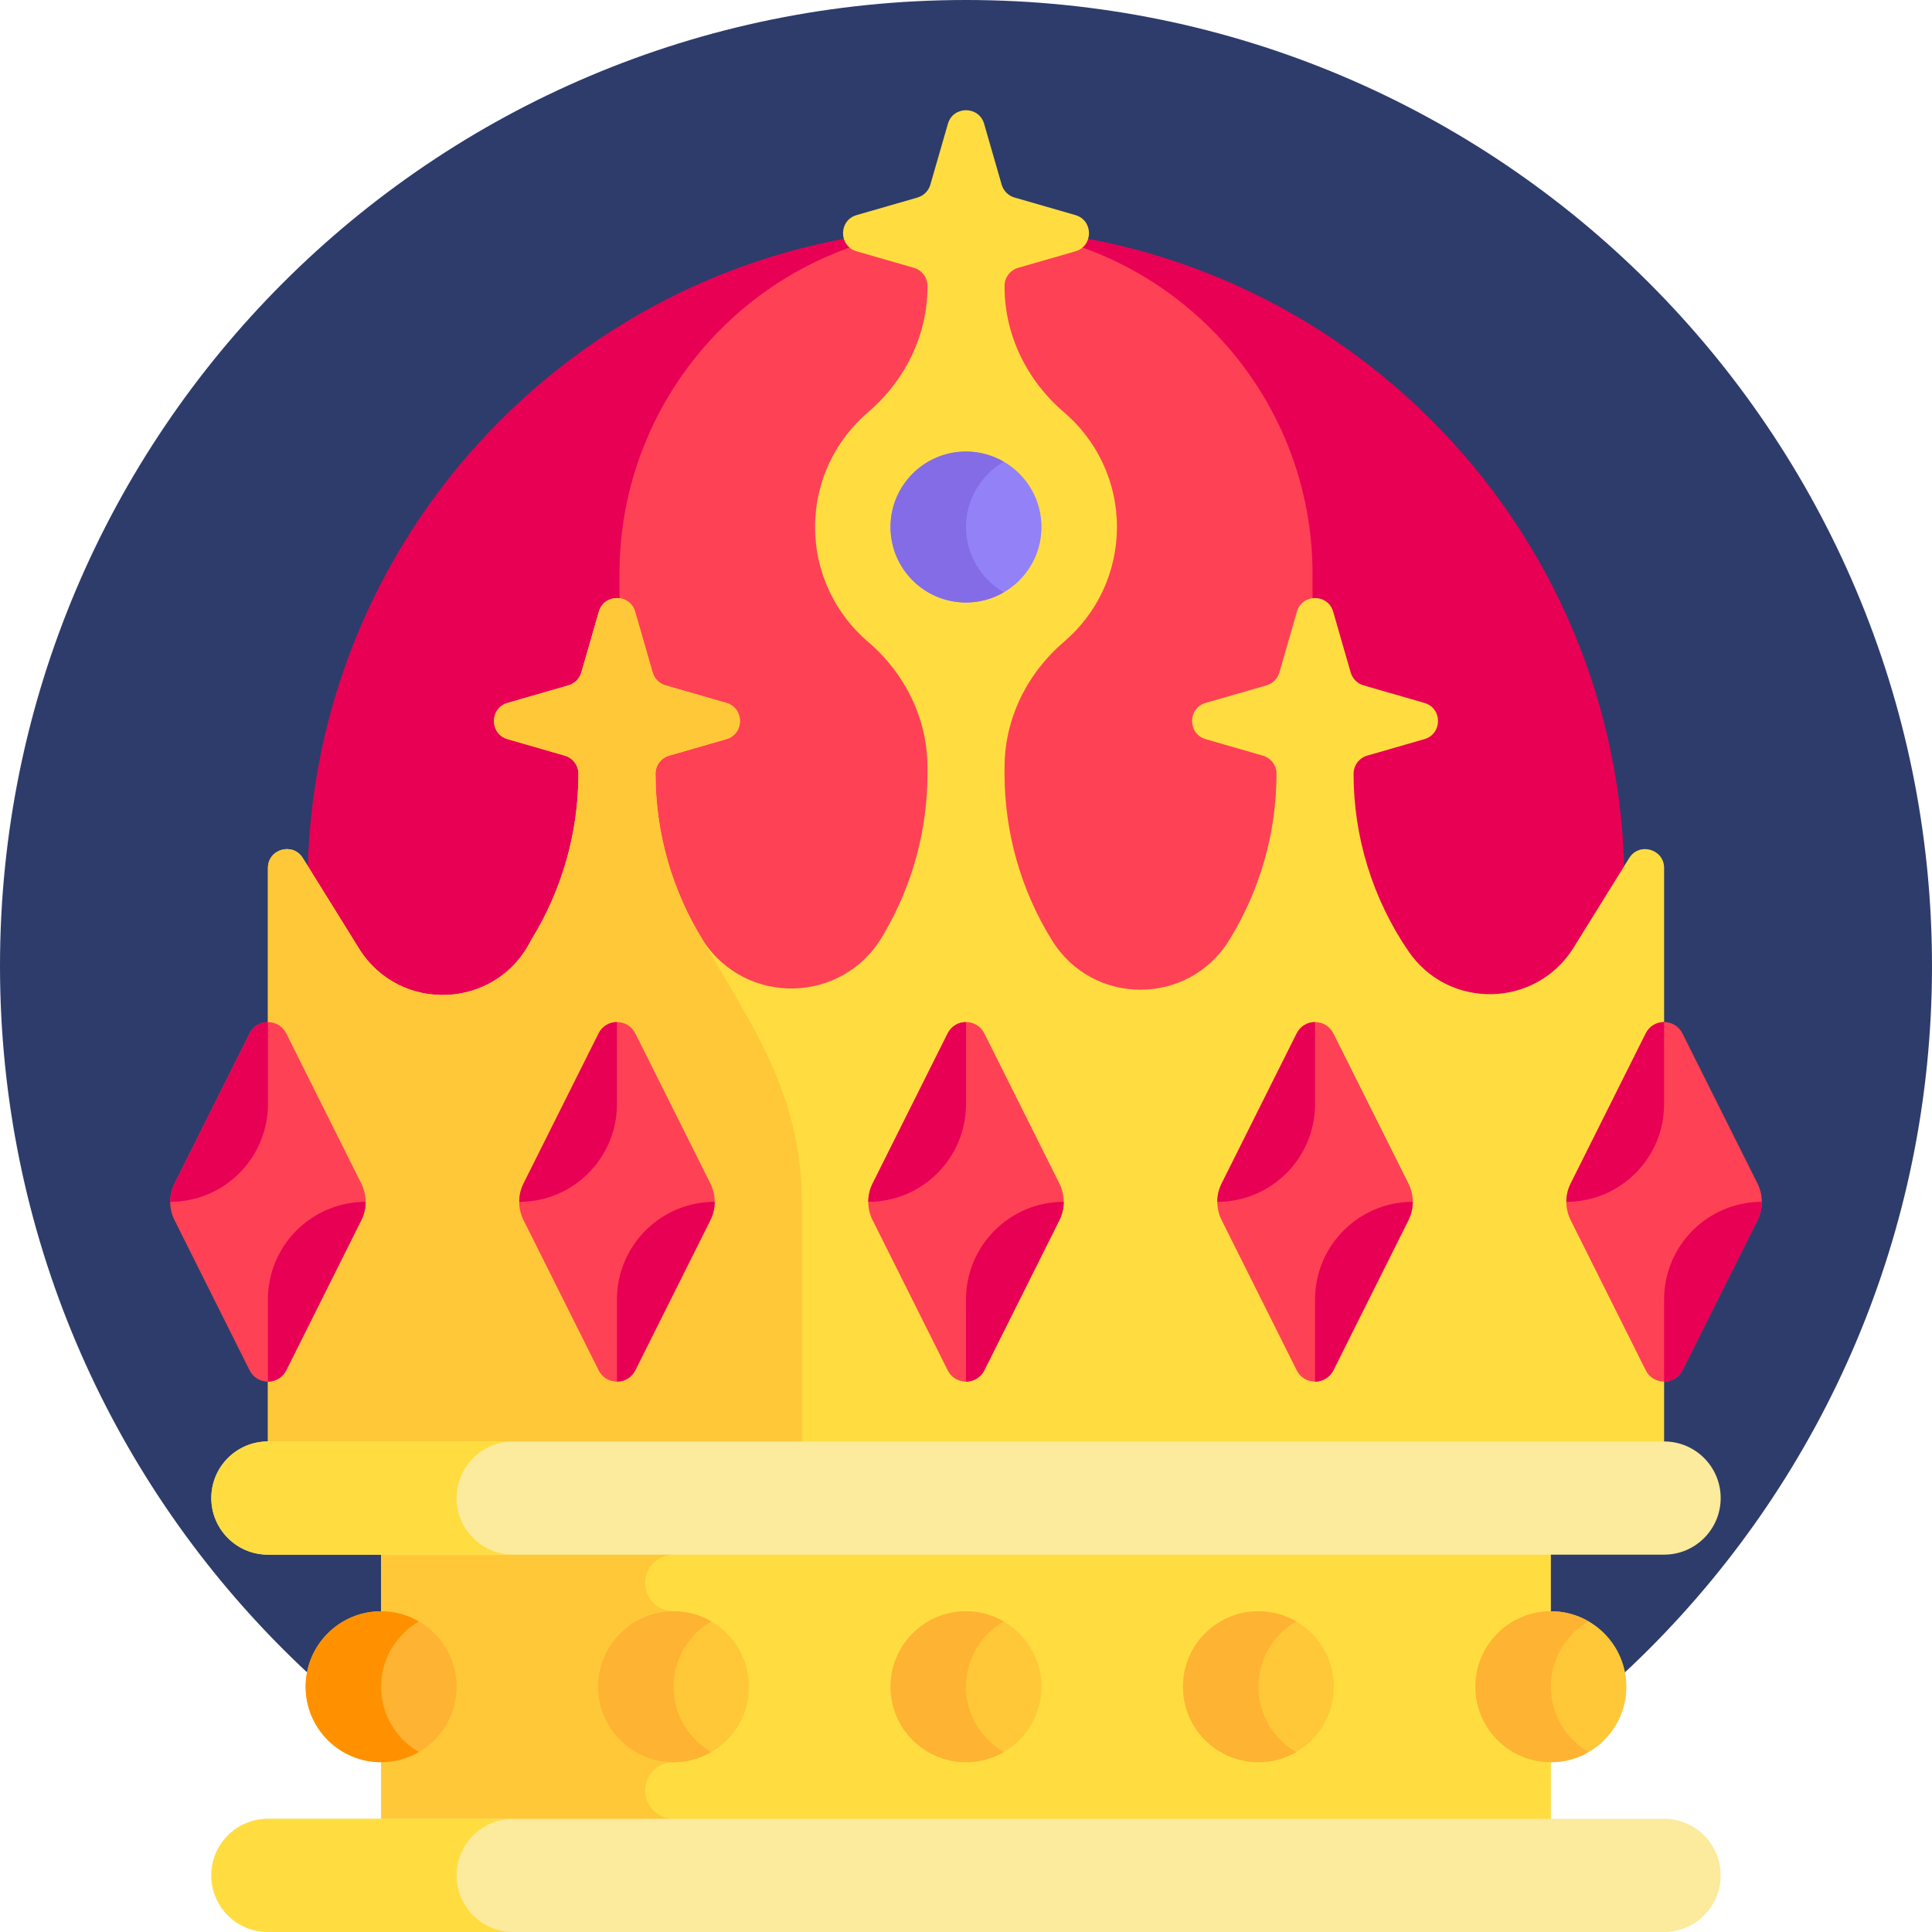
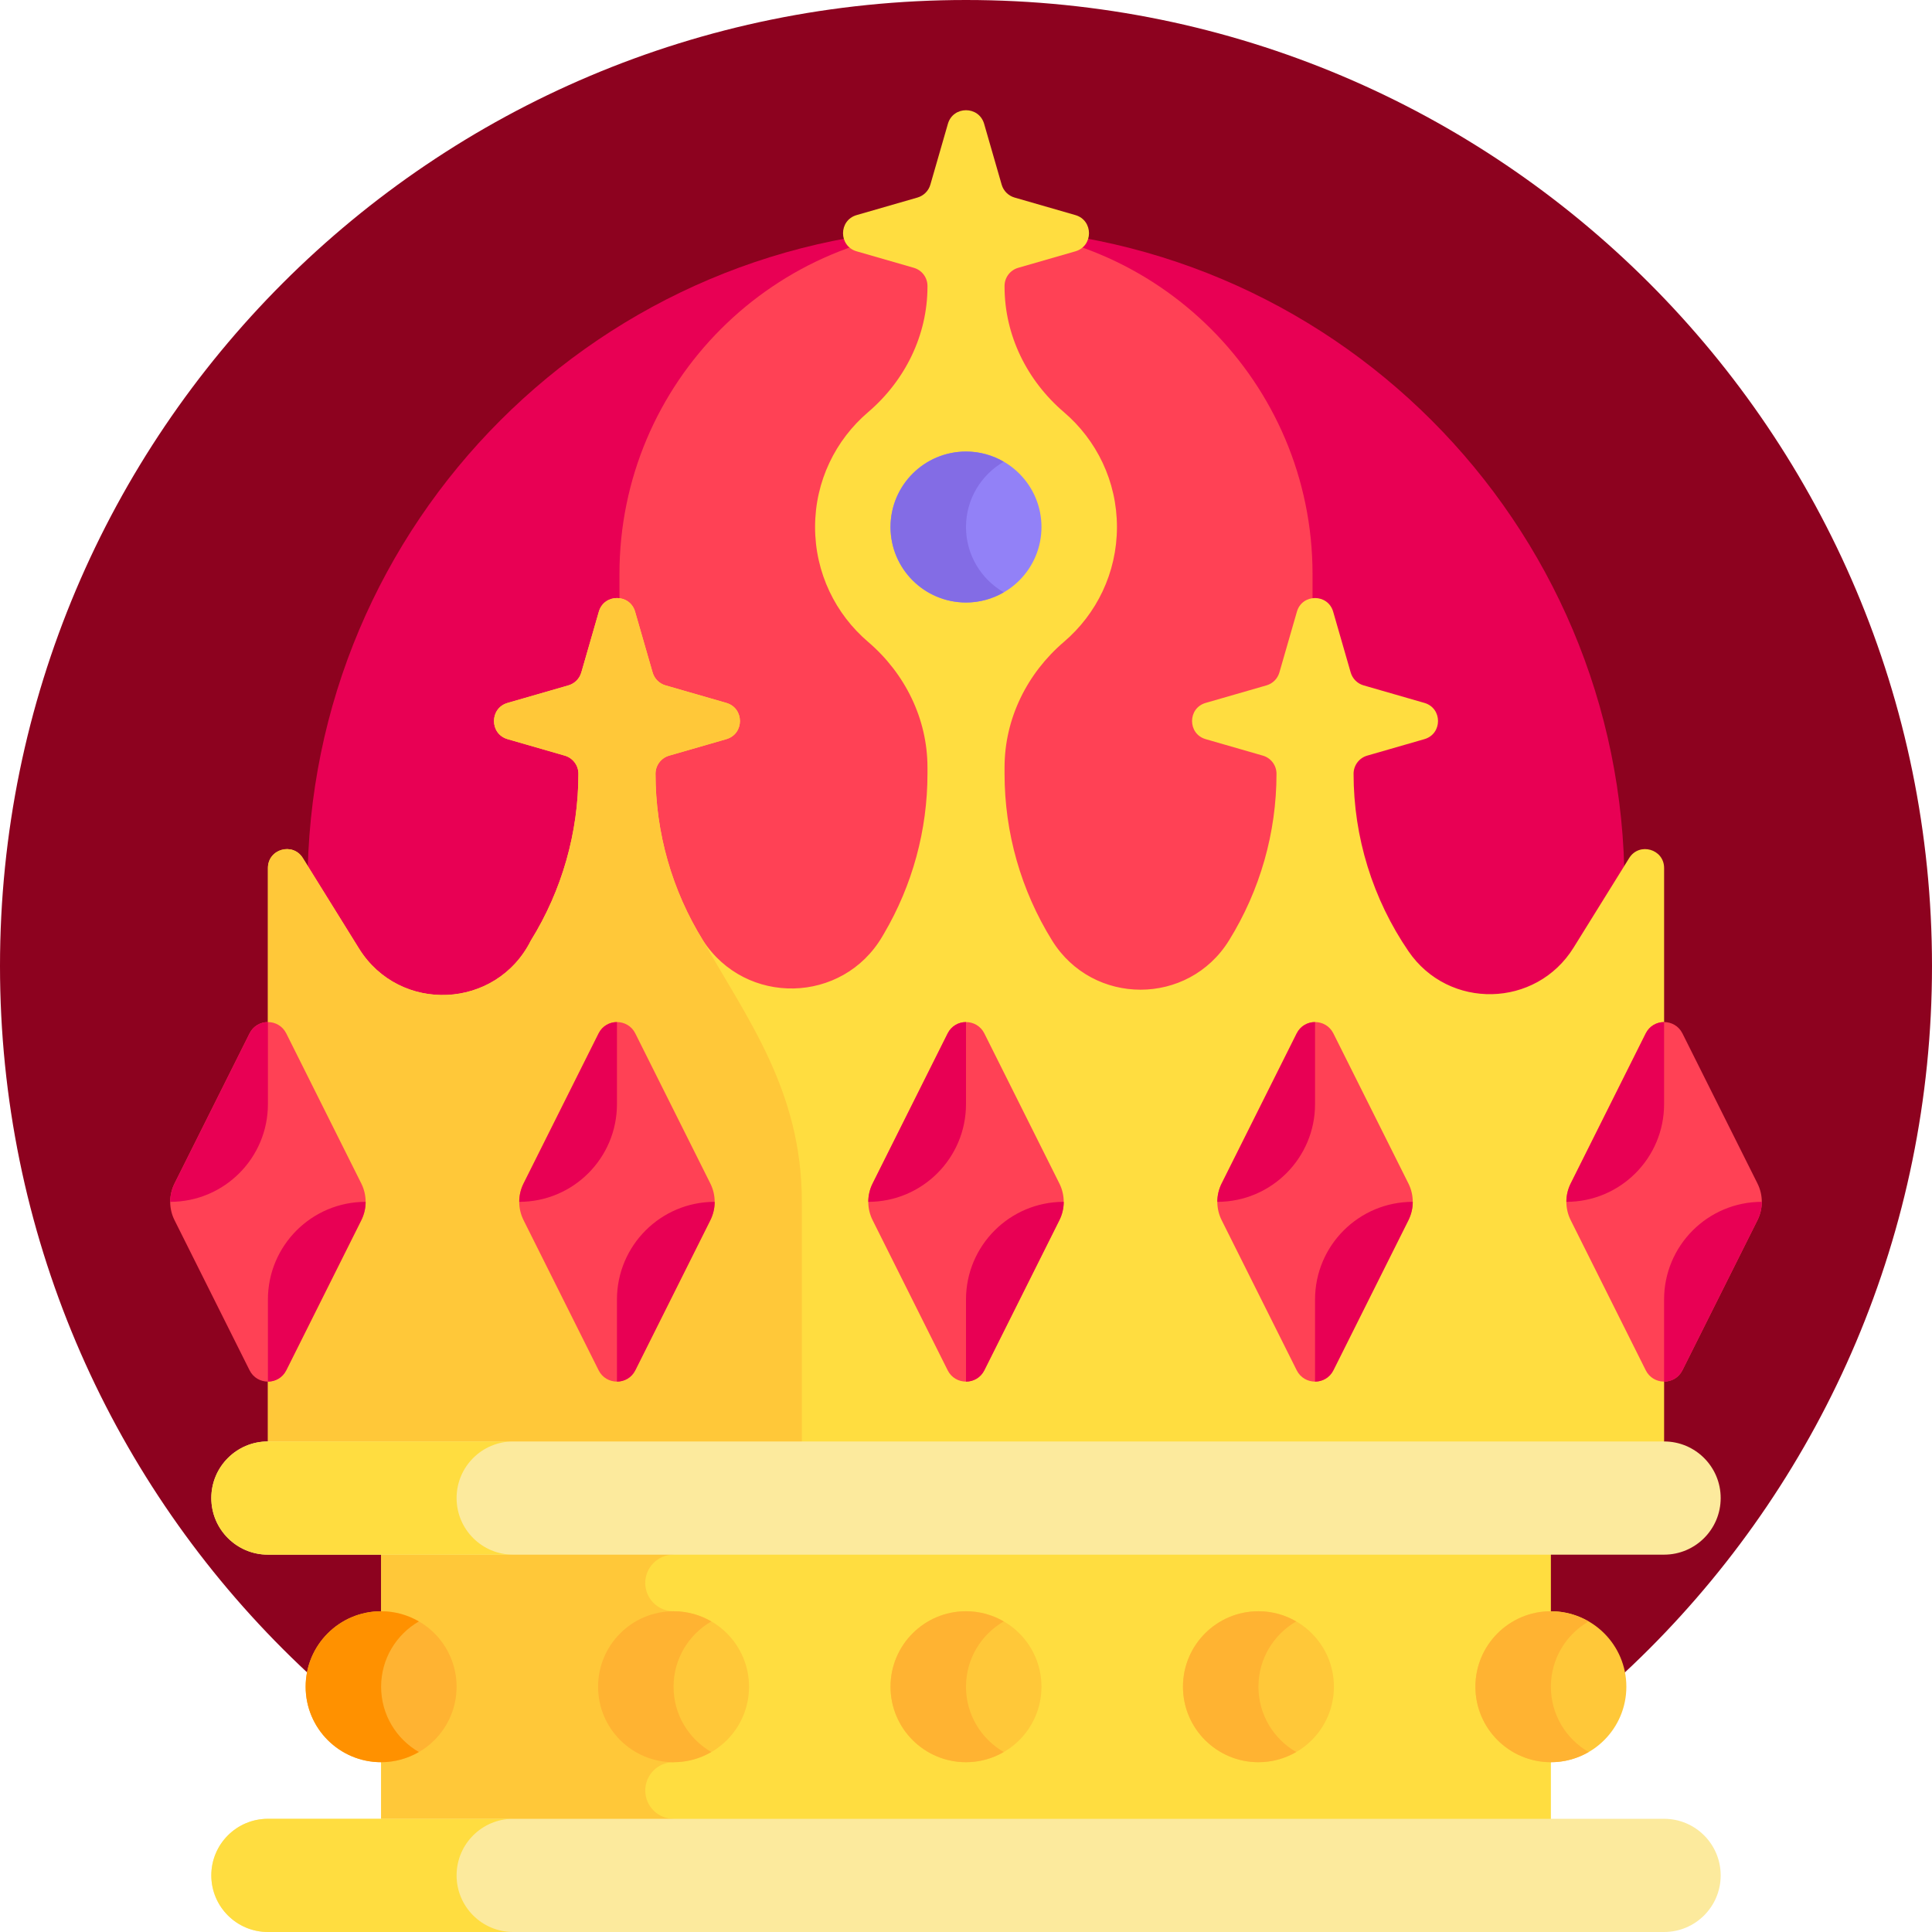
<svg xmlns="http://www.w3.org/2000/svg" id="Capa_1" enable-background="new 0 0 529.965 529.965" height="512" viewBox="0 0 529.965 529.965" width="512">
  <g>
    <g>
      <g>
-         <circle cx="264.982" cy="264.982" fill="#2d3c6b" r="264.982" />
+         <circle cx="264.982" cy="264.982" fill="#8D021F" r="264.982" />
      </g>
      <g>
        <g>
          <path d="m264.982 62.4c99.761 0 180.633 80.872 180.633 180.632v78.14h-361.265v-78.14c0-99.76 80.872-180.632 180.632-180.632z" fill="#e80054" />
        </g>
        <g>
          <path d="m264.982 62.4c52.501 0 95.06 42.56 95.06 95.059v163.713h-190.12v-163.712c.001-52.5 42.561-95.06 95.06-95.06z" fill="#ff4155" />
        </g>
        <g>
          <path d="m446.901 235.371-15.251 24.565c-10.302 16.594-34.259 17.126-45.288 1.006-9.813-14.341-15.064-31.313-15.064-48.691 0-2.306 1.526-4.334 3.742-4.974l15.68-4.52c4.989-1.439 4.989-8.507 0-9.946l-16.674-4.807c-1.71-.493-3.046-1.829-3.539-3.539l-4.807-16.674c-1.439-4.989-8.507-4.989-9.946 0l-4.807 16.674c-.493 1.71-1.829 3.046-3.539 3.539l-16.674 4.807c-4.989 1.439-4.989 8.507 0 9.946l15.68 4.52c2.216.639 3.742 2.666 3.742 4.973v.002c0 16.164-4.518 32.006-13.043 45.738-11.168 17.989-37.344 17.989-48.513 0-8.526-13.732-13.043-29.576-13.043-45.739v-1.739c0-13.347 6.156-25.787 16.306-34.455 8.889-7.592 14.526-18.882 14.526-31.49 0-12.607-5.636-23.897-14.526-31.489-10.15-8.669-16.306-21.108-16.306-34.455v-.187c0-2.306 1.526-4.334 3.742-4.973l15.68-4.52c4.989-1.439 4.989-8.507 0-9.946l-16.674-4.808c-1.71-.493-3.046-1.83-3.539-3.539l-4.807-16.674c-1.439-4.989-8.507-4.989-9.946 0l-4.807 16.674c-.493 1.71-1.829 3.046-3.539 3.539l-16.674 4.808c-4.989 1.439-4.989 8.507 0 9.946l15.68 4.52c2.216.639 3.742 2.666 3.742 4.973v.187c0 13.347-6.156 25.787-16.306 34.455-8.891 7.592-14.527 18.882-14.527 31.49 0 12.607 5.636 23.897 14.526 31.49 10.15 8.669 16.306 21.108 16.306 34.455v1.738c0 15.429-4.125 30.579-11.948 43.877l-.451.768c-10.89 18.514-37.452 19.107-49.157 1.097l-.002-.002c-8.526-13.732-13.044-29.576-13.044-45.739 0-2.306 1.526-4.334 3.742-4.973l15.68-4.52c4.989-1.439 4.989-8.507 0-9.946l-16.674-4.807c-1.71-.493-3.046-1.829-3.539-3.539l-4.807-16.674c-1.439-4.989-8.507-4.989-9.946 0l-4.807 16.675c-.493 1.71-1.829 3.046-3.539 3.539l-16.674 4.807c-4.989 1.439-4.989 8.507 0 9.946l15.68 4.52c2.216.639 3.742 2.666 3.742 4.973v.002c0 16.164-4.518 32.006-13.043 45.738-9.462 18.922-36.007 20.144-47.166 2.17l-15.391-24.79c-2.747-4.425-9.572-2.478-9.572 2.73v142.09 30.738h382.982v-30.74-142.091c-.006-5.207-6.832-7.154-9.579-2.729z" fill="#ffdd40" />
        </g>
        <g>
          <path d="m219.956 329.675c0-30.535-15.009-50.202-27.105-71.685-8.526-13.733-13.044-29.576-13.044-45.74 0-2.306 1.526-4.334 3.742-4.973l15.68-4.52c4.989-1.439 4.989-8.507 0-9.946l-16.674-4.807c-1.71-.493-3.046-1.829-3.539-3.539l-4.807-16.674c-1.439-4.989-8.507-4.989-9.946 0l-4.807 16.674c-.493 1.71-1.829 3.046-3.539 3.539l-16.674 4.807c-4.989 1.439-4.989 8.507 0 9.946l15.679 4.52c2.216.639 3.742 2.666 3.742 4.973v.002c0 16.164-4.518 32.006-13.043 45.738-9.462 18.922-36.007 20.144-47.166 2.17l-15.391-24.79c-2.747-4.425-9.572-2.478-9.572 2.73v142.09 30.74h146.465c-.001-30.568-.001-65.646-.001-81.255z" fill="#ffc839" />
        </g>
        <g>
          <g>
            <path d="m482.09 334.708-20.584 41.169c-2.073 4.148-7.992 4.148-10.065 0l-20.584-41.169c-1.584-3.168-1.584-6.897 0-10.065l20.584-41.169c2.073-4.148 7.992-4.148 10.065 0l20.584 41.169c1.585 3.168 1.585 6.897 0 10.065z" fill="#ff4155" />
          </g>
          <g>
            <path d="m456.474 280.365c-1.998 0-3.995 1.037-5.033 3.11l-20.584 41.168c-.792 1.584-1.188 3.308-1.188 5.033 14.804 0 26.805-12.001 26.805-26.805z" fill="#e80054" />
          </g>
          <g>
            <path d="m461.506 375.877 20.584-41.169c.792-1.584 1.188-3.308 1.188-5.033-14.804 0-26.805 12.001-26.805 26.805v22.506c1.998 0 3.996-1.036 5.033-3.109z" fill="#e80054" />
          </g>
        </g>
        <g>
          <g>
            <path d="m99.108 334.708-20.584 41.169c-2.073 4.148-7.992 4.148-10.065 0l-20.584-41.169c-1.584-3.168-1.584-6.897 0-10.065l20.584-41.169c2.073-4.148 7.992-4.148 10.065 0l20.584 41.169c1.584 3.168 1.584 6.897 0 10.065z" fill="#ff4155" />
          </g>
          <g>
            <path d="m73.491 280.365c-1.998 0-3.995 1.037-5.033 3.11l-20.584 41.168c-.792 1.584-1.188 3.308-1.188 5.033 14.804 0 26.805-12.001 26.805-26.805z" fill="#e80054" />
          </g>
          <g>
            <path d="m78.524 375.877 20.584-41.169c.792-1.584 1.188-3.308 1.188-5.033-14.804 0-26.805 12.001-26.805 26.805v22.506c1.998 0 3.996-1.036 5.033-3.109z" fill="#e80054" />
          </g>
        </g>
        <g>
          <g>
            <path d="m290.599 334.708-20.584 41.169c-2.073 4.148-7.992 4.148-10.065 0l-20.584-41.169c-1.584-3.168-1.584-6.897 0-10.065l20.584-41.169c2.073-4.148 7.992-4.148 10.065 0l20.584 41.169c1.585 3.168 1.585 6.897 0 10.065z" fill="#ff4155" />
          </g>
          <g>
            <path d="m264.982 280.365c-1.998 0-3.995 1.037-5.033 3.11l-20.584 41.168c-.792 1.584-1.188 3.308-1.188 5.033 14.804 0 26.805-12.001 26.805-26.805z" fill="#e80054" />
          </g>
          <g>
            <path d="m270.015 375.877 20.584-41.169c.792-1.584 1.188-3.308 1.188-5.033-14.804 0-26.805 12.001-26.805 26.805v22.506c1.998 0 3.996-1.036 5.033-3.109z" fill="#e80054" />
          </g>
        </g>
        <g>
          <g>
            <path d="m194.853 334.708-20.584 41.169c-2.073 4.148-7.992 4.148-10.065 0l-20.584-41.169c-1.584-3.168-1.584-6.897 0-10.065l20.584-41.169c2.073-4.148 7.992-4.148 10.065 0l20.584 41.169c1.585 3.168 1.585 6.897 0 10.065z" fill="#ff4155" />
          </g>
          <g>
            <path d="m169.237 280.365c-1.998 0-3.995 1.037-5.033 3.11l-20.584 41.168c-.792 1.584-1.188 3.308-1.188 5.033 14.804 0 26.805-12.001 26.805-26.805z" fill="#e80054" />
          </g>
          <g>
            <path d="m174.269 375.877 20.584-41.169c.792-1.584 1.188-3.308 1.188-5.033-14.804 0-26.805 12.001-26.805 26.805v22.506c1.999 0 3.996-1.036 5.033-3.109z" fill="#e80054" />
          </g>
        </g>
        <g>
          <g>
            <path d="m386.344 334.708-20.584 41.169c-2.073 4.148-7.992 4.148-10.065 0l-20.584-41.169c-1.584-3.168-1.584-6.897 0-10.065l20.584-41.169c2.073-4.148 7.992-4.148 10.065 0l20.584 41.169c1.585 3.168 1.585 6.897 0 10.065z" fill="#ff4155" />
          </g>
          <g>
            <path d="m360.728 280.365c-1.998 0-3.995 1.037-5.033 3.11l-20.584 41.168c-.792 1.584-1.188 3.308-1.188 5.033 14.804 0 26.805-12.001 26.805-26.805z" fill="#e80054" />
          </g>
          <g>
            <path d="m365.761 375.877 20.584-41.169c.792-1.584 1.188-3.308 1.188-5.033-14.804 0-26.805 12.001-26.805 26.805v22.506c1.998 0 3.995-1.036 5.033-3.109z" fill="#e80054" />
          </g>
        </g>
        <g>
          <path d="m104.544 410.93h320.877v103.509h-320.877z" fill="#ffdd40" />
        </g>
        <g>
          <path d="m184.763 426.456v-15.526h-80.219v103.509h80.219v-15.526c-4.287 0-7.763-3.476-7.763-7.763s3.476-7.763 7.763-7.763v-41.404c-4.287 0-7.763-3.476-7.763-7.763s3.476-7.764 7.763-7.764z" fill="#ffc839" />
        </g>
        <g>
          <path d="m456.474 426.456h-382.983c-8.575 0-15.526-6.952-15.526-15.526 0-8.575 6.952-15.526 15.526-15.526h382.982c8.575 0 15.526 6.952 15.526 15.526.001 8.574-6.951 15.526-15.525 15.526z" fill="#fcea9d" />
        </g>
        <g>
          <path d="m125.246 410.93c0-8.575 6.952-15.526 15.526-15.526h-67.281c-8.575 0-15.526 6.952-15.526 15.526 0 8.575 6.952 15.526 15.526 15.526h67.281c-8.575 0-15.526-6.952-15.526-15.526z" fill="#ffdd40" />
        </g>
        <g>
          <path d="m456.474 529.965h-382.983c-8.575 0-15.526-6.952-15.526-15.526 0-8.575 6.952-15.526 15.526-15.526h382.982c8.575 0 15.526 6.952 15.526 15.526.001 8.574-6.951 15.526-15.525 15.526z" fill="#fcea9d" />
        </g>
        <g>
          <path d="m125.246 514.439c0-8.575 6.952-15.526 15.526-15.526h-67.281c-8.575 0-15.526 6.952-15.526 15.526 0 8.575 6.952 15.526 15.526 15.526h67.281c-8.575 0-15.526-6.952-15.526-15.526z" fill="#ffdd40" />
        </g>
        <g>
          <circle cx="104.544" cy="462.684" fill="#ffb332" r="20.702" />
        </g>
        <g>
          <path d="m104.544 462.684c0-7.658 4.169-14.329 10.351-17.909-3.047-1.766-6.576-2.793-10.351-2.793-11.434 0-20.702 9.268-20.702 20.702s9.268 20.702 20.702 20.702c3.775 0 7.304-1.027 10.351-2.793-6.182-3.58-10.351-10.251-10.351-17.909z" fill="#ff9100" />
        </g>
        <g>
          <circle cx="184.763" cy="462.684" fill="#ffc839" r="20.702" />
        </g>
        <g>
          <circle cx="264.982" cy="462.684" fill="#ffc839" r="20.702" />
        </g>
        <g>
          <circle cx="345.202" cy="462.684" fill="#ffc839" r="20.702" />
        </g>
        <g>
          <circle cx="425.421" cy="462.684" fill="#ffc839" r="20.702" />
        </g>
        <g>
          <path d="m184.763 462.684c0-7.658 4.169-14.329 10.351-17.909-3.047-1.766-6.576-2.793-10.351-2.793-11.434 0-20.702 9.268-20.702 20.702s9.268 20.702 20.702 20.702c3.775 0 7.304-1.027 10.351-2.793-6.182-3.58-10.351-10.251-10.351-17.909z" fill="#ffb332" />
        </g>
        <g>
          <path d="m264.982 462.684c0-7.658 4.169-14.329 10.351-17.909-3.047-1.766-6.576-2.793-10.351-2.793-11.434 0-20.702 9.268-20.702 20.702s9.268 20.702 20.702 20.702c3.775 0 7.304-1.027 10.351-2.793-6.181-3.58-10.351-10.251-10.351-17.909z" fill="#ffb332" />
        </g>
        <g>
          <path d="m345.202 462.684c0-7.658 4.169-14.329 10.351-17.909-3.047-1.766-6.576-2.793-10.351-2.793-11.434 0-20.702 9.268-20.702 20.702s9.268 20.702 20.702 20.702c3.775 0 7.304-1.027 10.351-2.793-6.182-3.58-10.351-10.251-10.351-17.909z" fill="#ffb332" />
        </g>
        <g>
          <g>
            <circle cx="264.982" cy="144.568" fill="#9281f7" r="20.702" />
          </g>
          <g>
            <path d="m264.982 144.568c0-7.658 4.169-14.329 10.351-17.909-3.047-1.766-6.576-2.793-10.351-2.793-11.434 0-20.702 9.268-20.702 20.702s9.268 20.702 20.702 20.702c3.775 0 7.304-1.027 10.351-2.793-6.181-3.581-10.351-10.252-10.351-17.909z" fill="#836ce5" />
          </g>
        </g>
        <g>
          <path d="m425.421 462.684c0-7.658 4.169-14.329 10.351-17.909-3.047-1.766-6.576-2.793-10.351-2.793-11.434 0-20.702 9.268-20.702 20.702s9.268 20.702 20.702 20.702c3.775 0 7.304-1.027 10.351-2.793-6.182-3.58-10.351-10.251-10.351-17.909z" fill="#ffb332" />
        </g>
      </g>
    </g>
  </g>
</svg>
